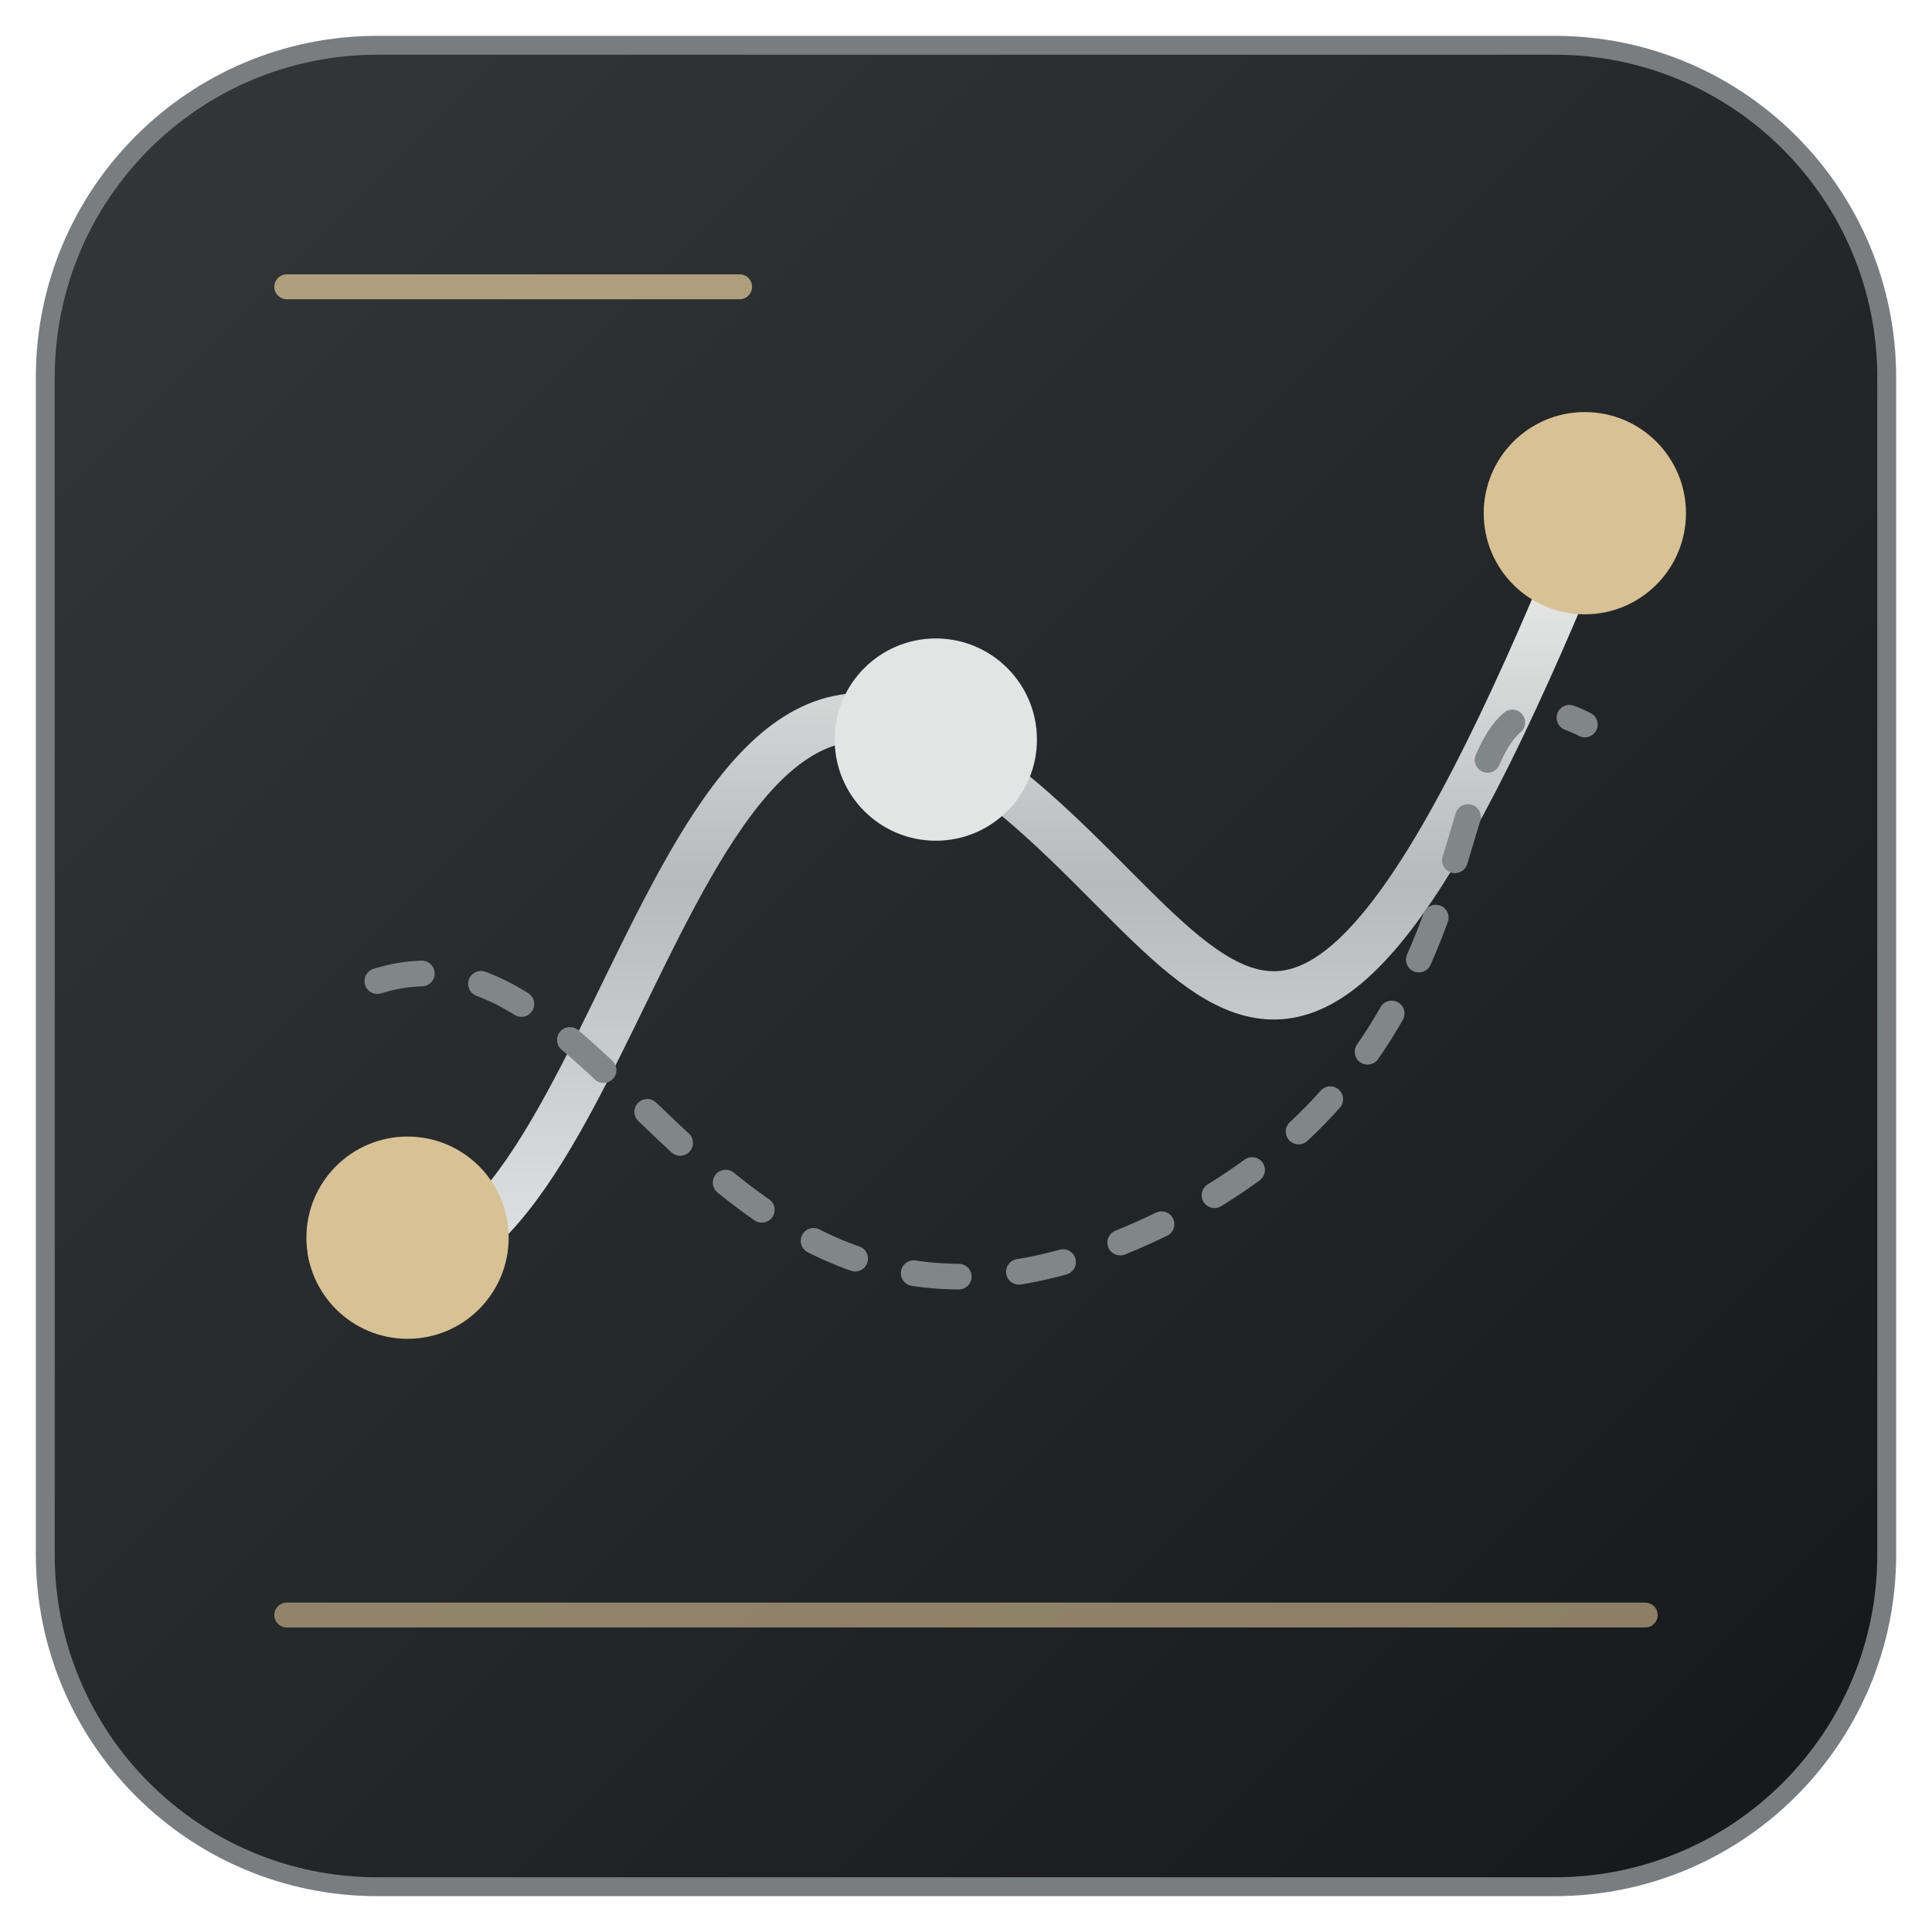
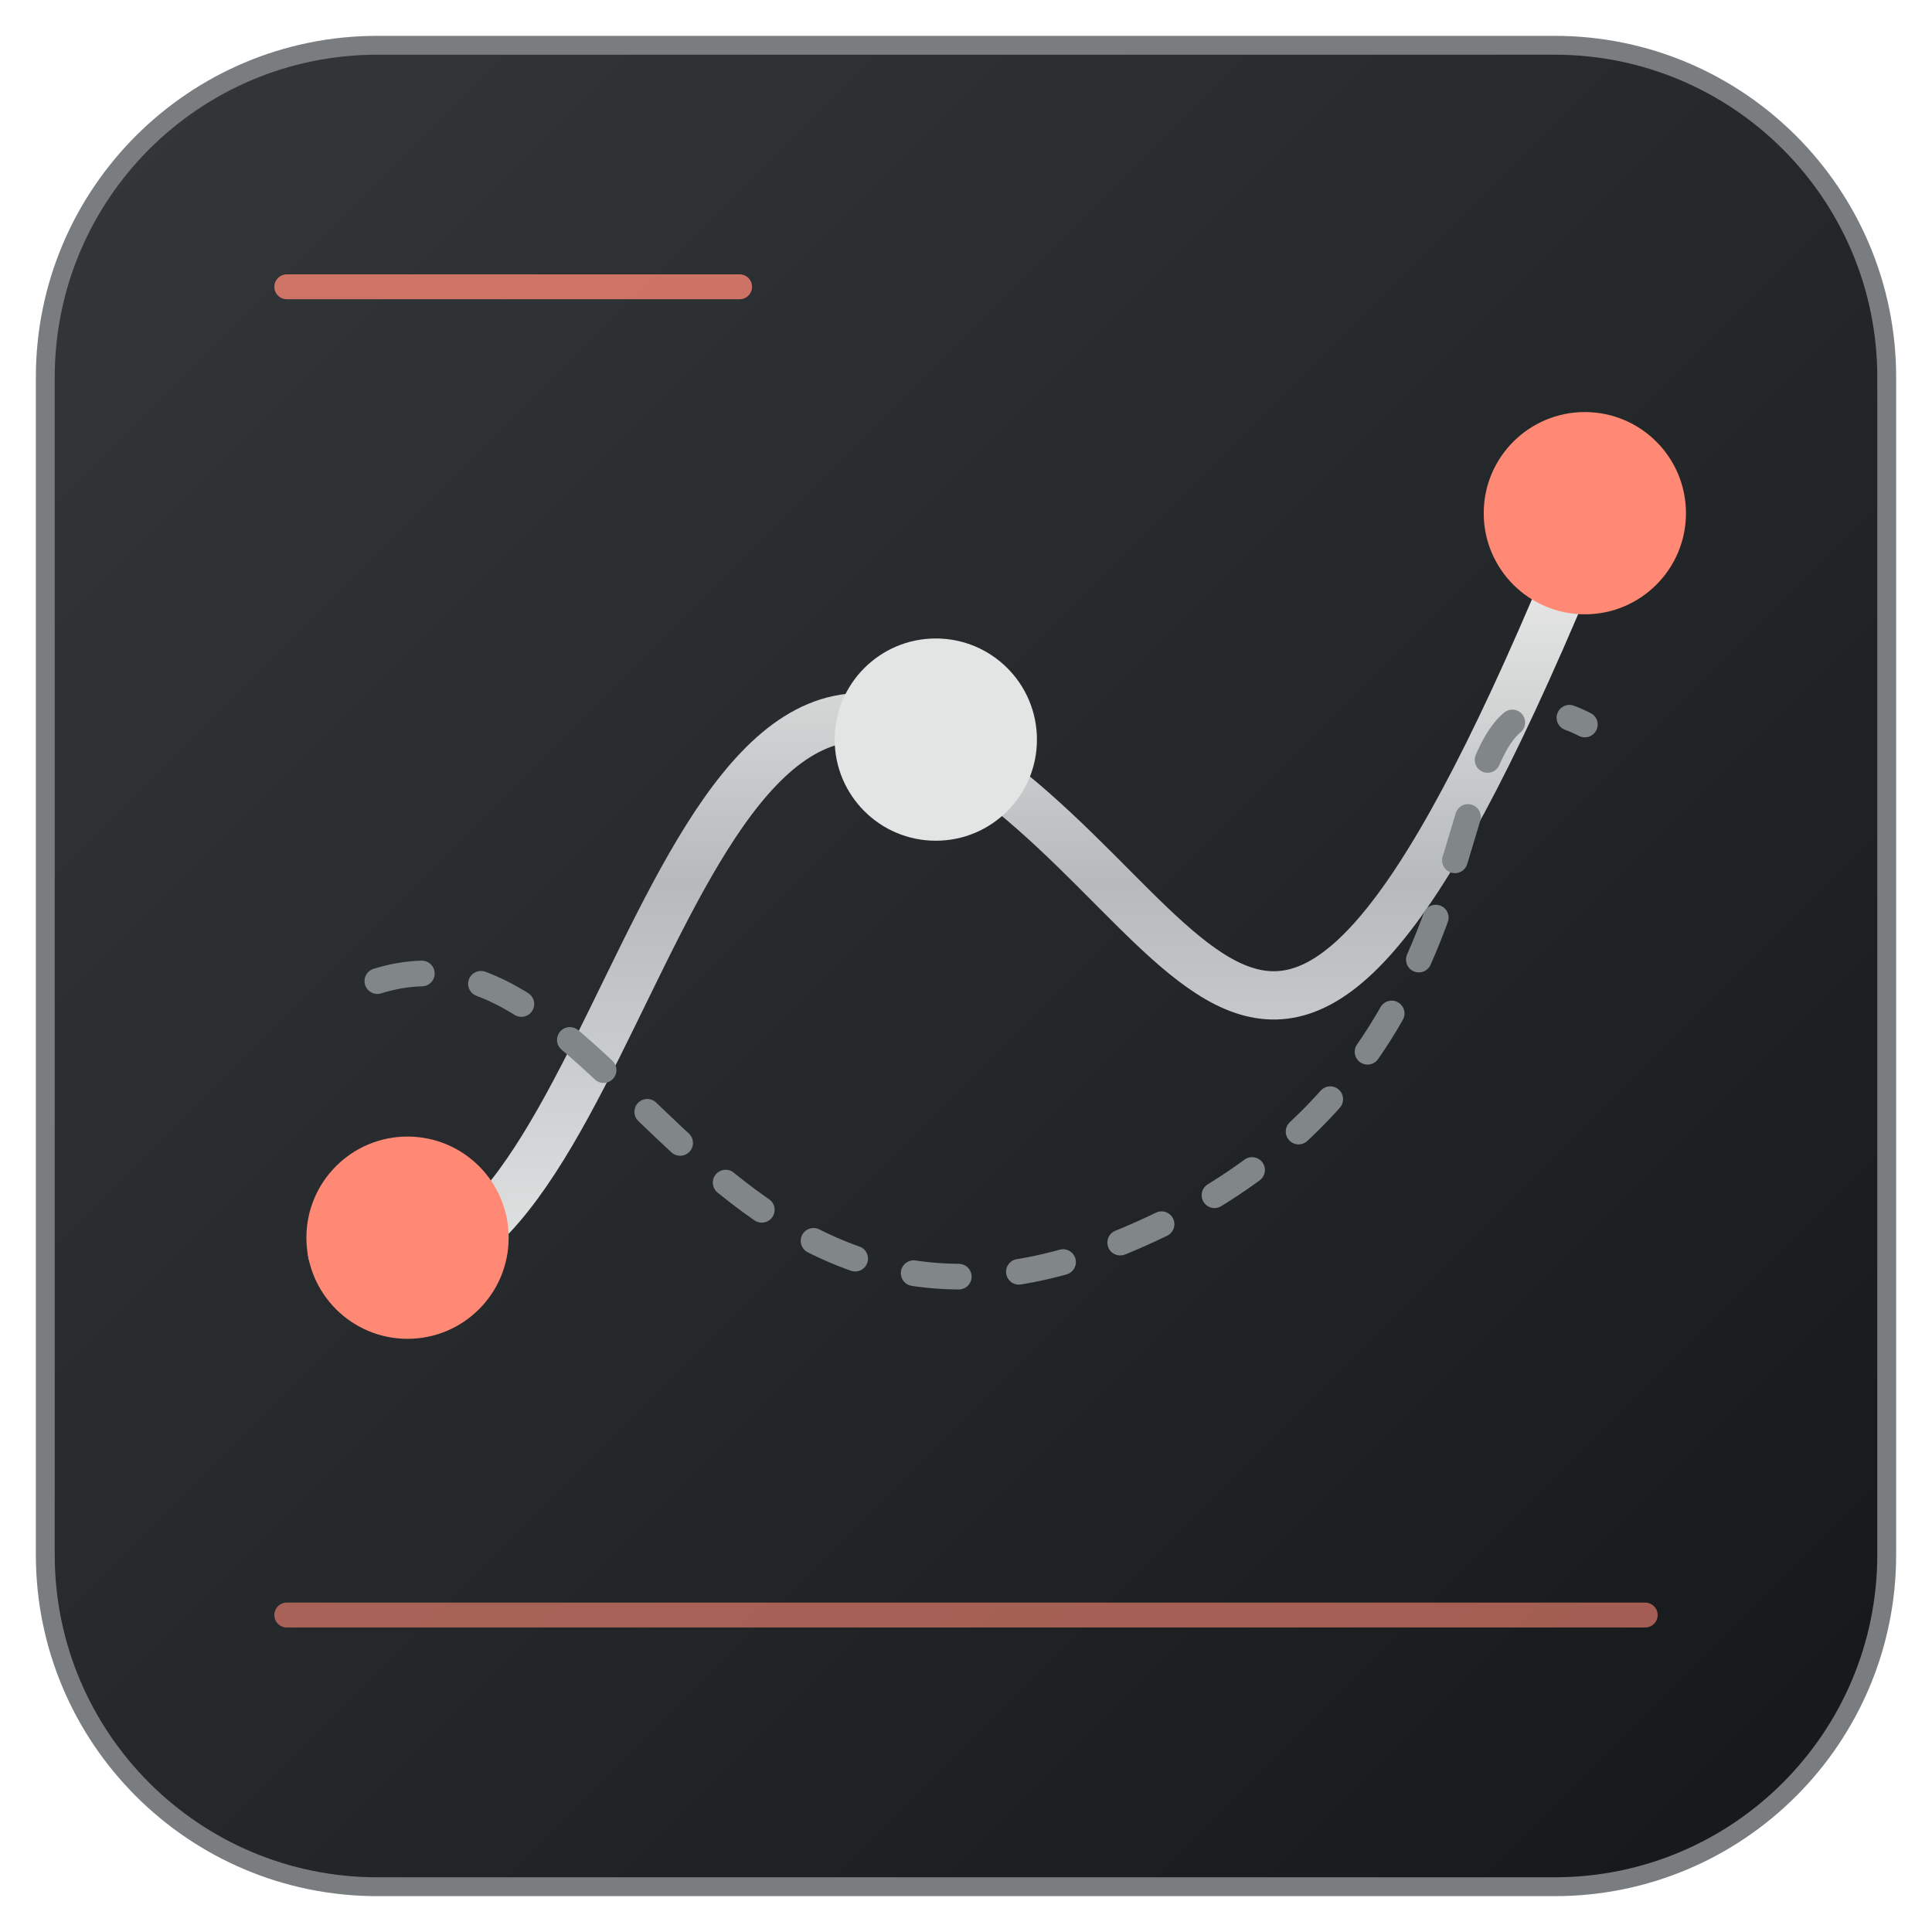
<svg xmlns="http://www.w3.org/2000/svg" viewBox="0 0 128 128" width="128" height="128" role="img" aria-labelledby="t d">
  <defs>
    <linearGradient id="panel" x1="0" y1="0" x2="1" y2="1">
      <stop stop-color="#343739" />
      <stop offset=".55" stop-color="#242729" />
      <stop offset="1" stop-color="#151719" />
    </linearGradient>
    <linearGradient id="metal" x1="0" y1="0" x2="0" y2="1">
      <stop stop-color="#F4F4F2" />
      <stop offset=".5" stop-color="#B6BABC" />
      <stop offset="1" stop-color="#E1E3E3" />
    </linearGradient>
  </defs>
  <rect x="3" y="3" width="122" height="122" rx="22" fill="url(#panel)" stroke="#797D7F" stroke-width="1.25" />
-   <path d="M19 19h30" fill="none" stroke="#D8C194" stroke-width="1.65" stroke-linecap="round" stroke-opacity=".76" />
-   <path d="M19 107h90" fill="none" stroke="#D8C194" stroke-width="1.65" stroke-linecap="round" stroke-opacity=".6" />
+   <path d="M19 19h30" fill="none" stroke="#FF8975" stroke-width="1.65" stroke-linecap="round" stroke-opacity=".76" />
+   <path d="M19 107h90" fill="none" stroke="#FF8975" stroke-width="1.65" stroke-linecap="round" stroke-opacity=".6" />
  <path d="M22 83C40 92 43 38 62 49S84 88 106 33" fill="none" stroke="url(#metal)" stroke-width="3.2" stroke-linecap="round" />
  <path d="M25 65C41 60 47 94 75 82S93 42 105 48" fill="none" stroke="#818688" stroke-width="1.7" stroke-linecap="round" stroke-dasharray="3 4" />
-   <circle cx="27" cy="82" r="6.7" fill="#D8C194" />
+   <circle cx="27" cy="82" r="6.7" fill="#FF8975" />
  <circle cx="62" cy="49" r="6.7" fill="#E3E5E5" />
-   <circle cx="105" cy="34" r="6.7" fill="#D8C194" />
+   <circle cx="105" cy="34" r="6.7" fill="#FF8975" />
</svg>
